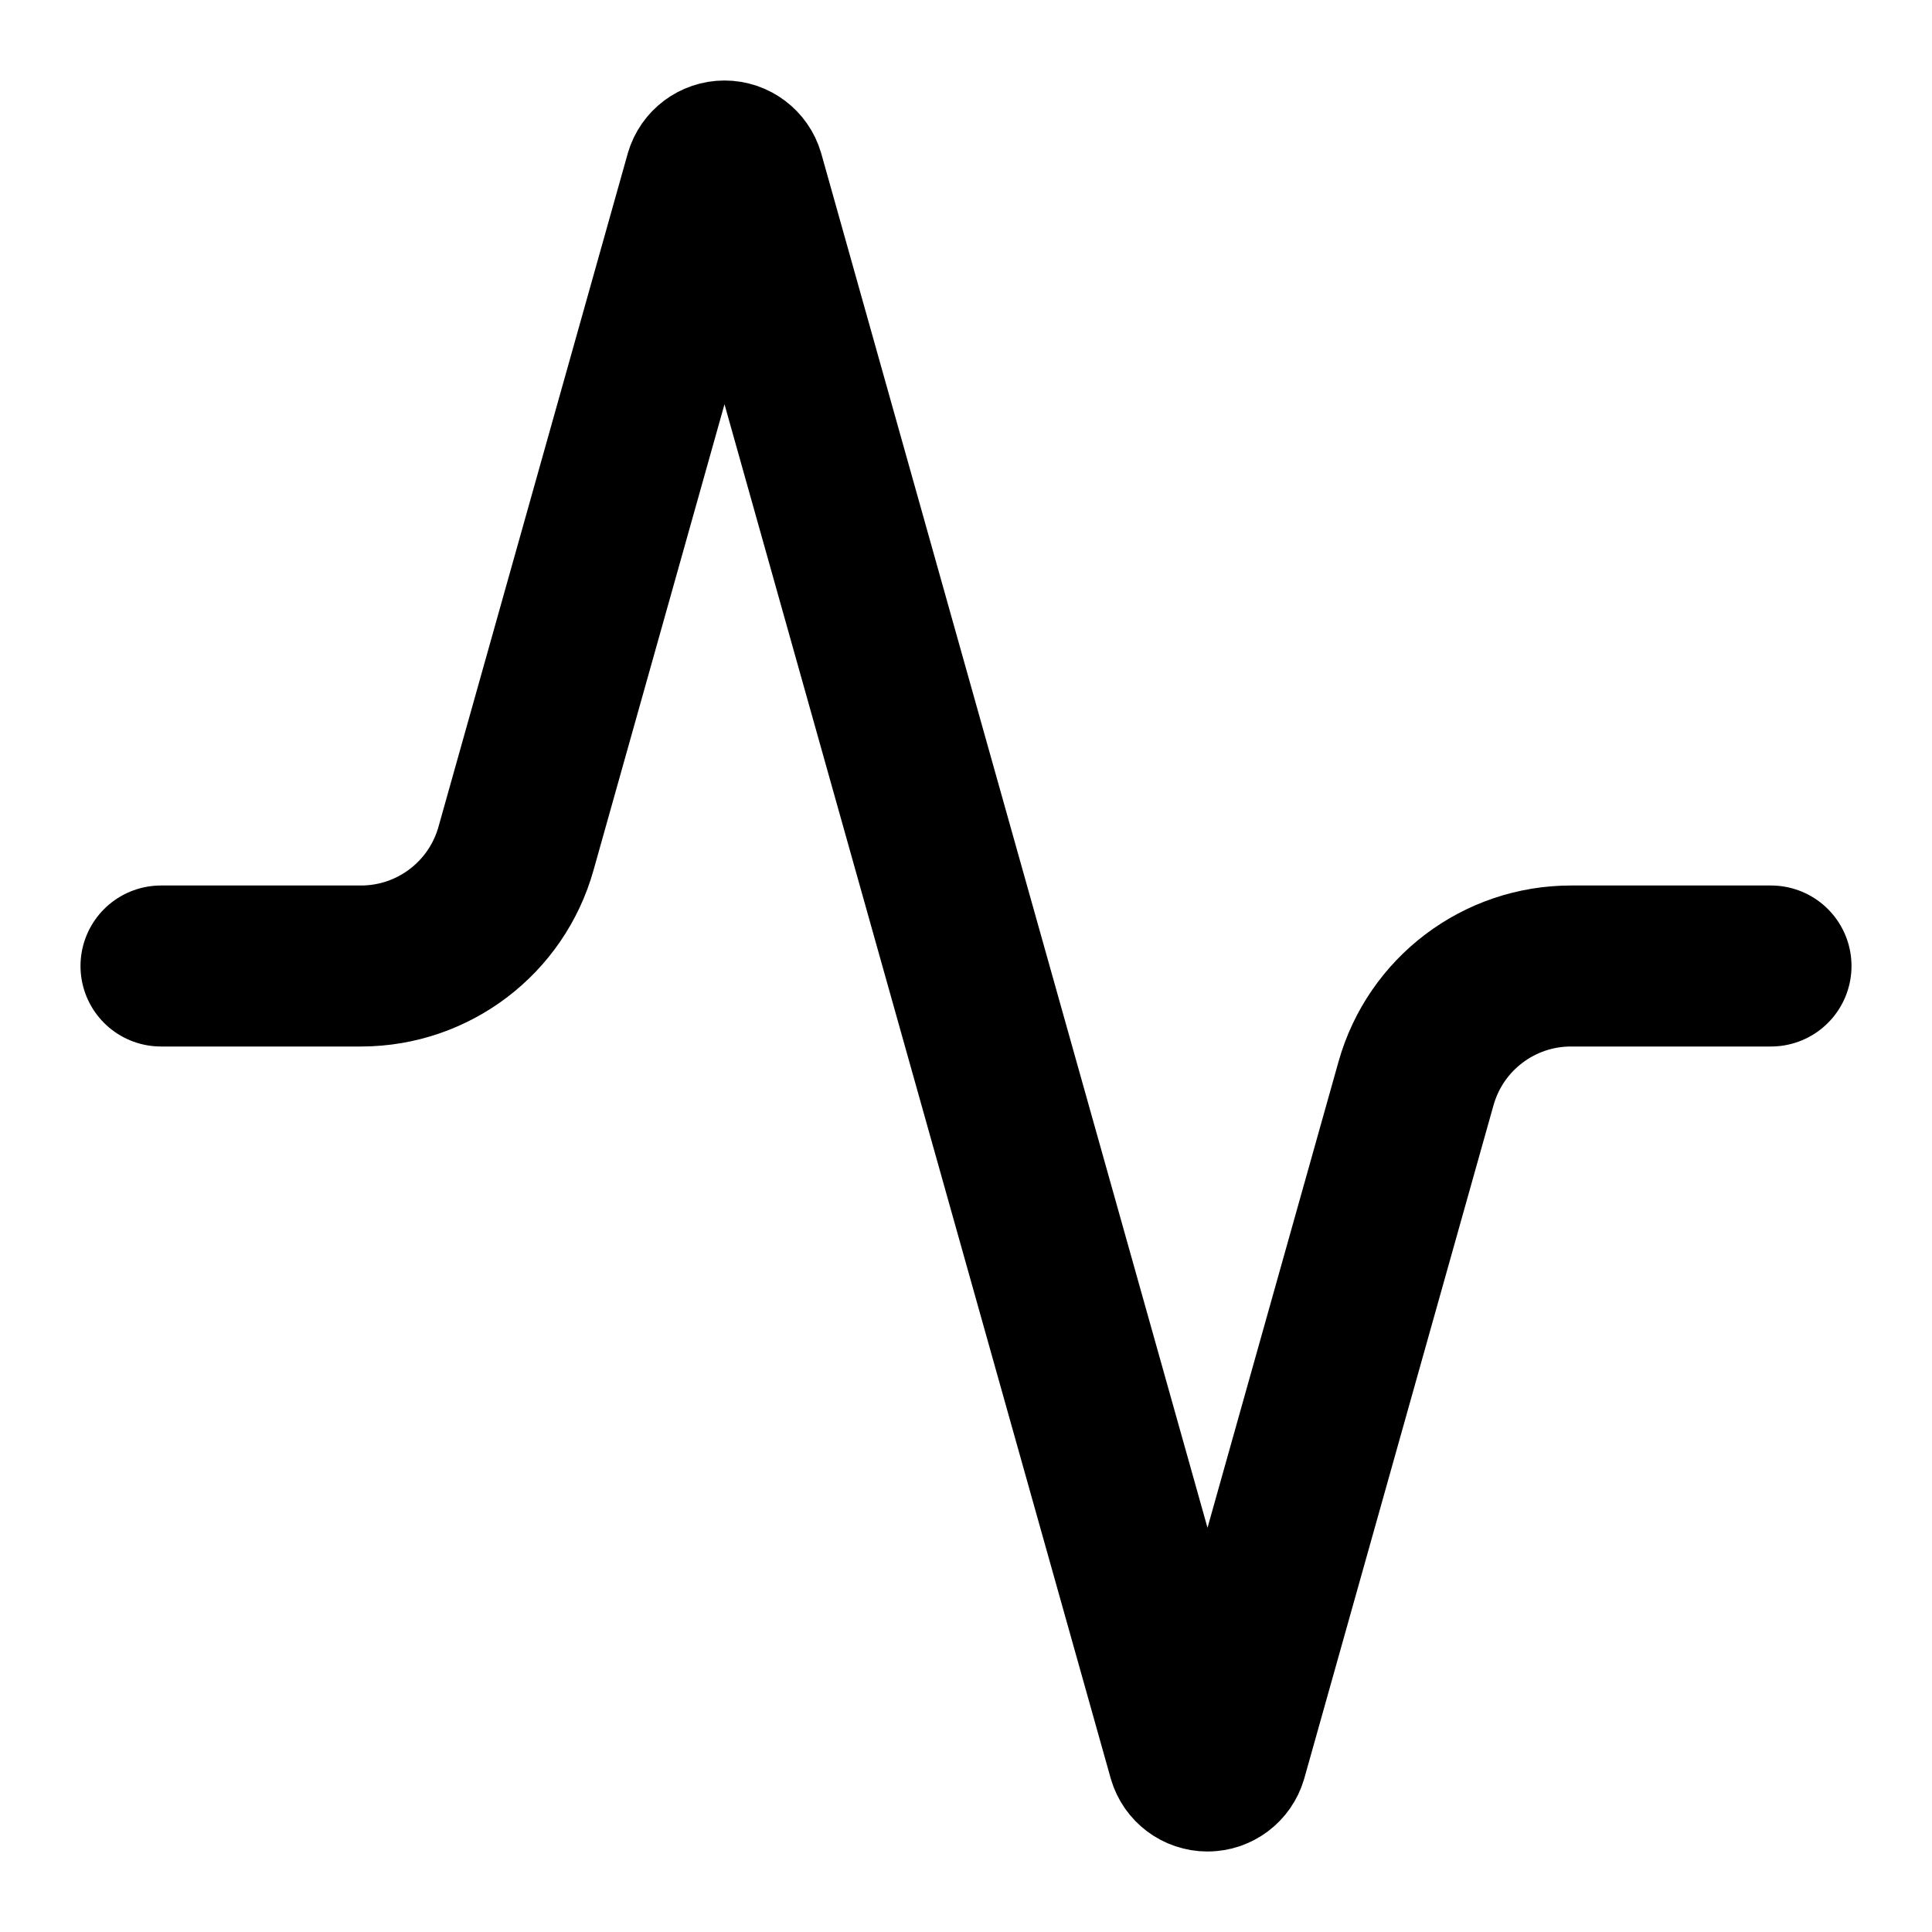
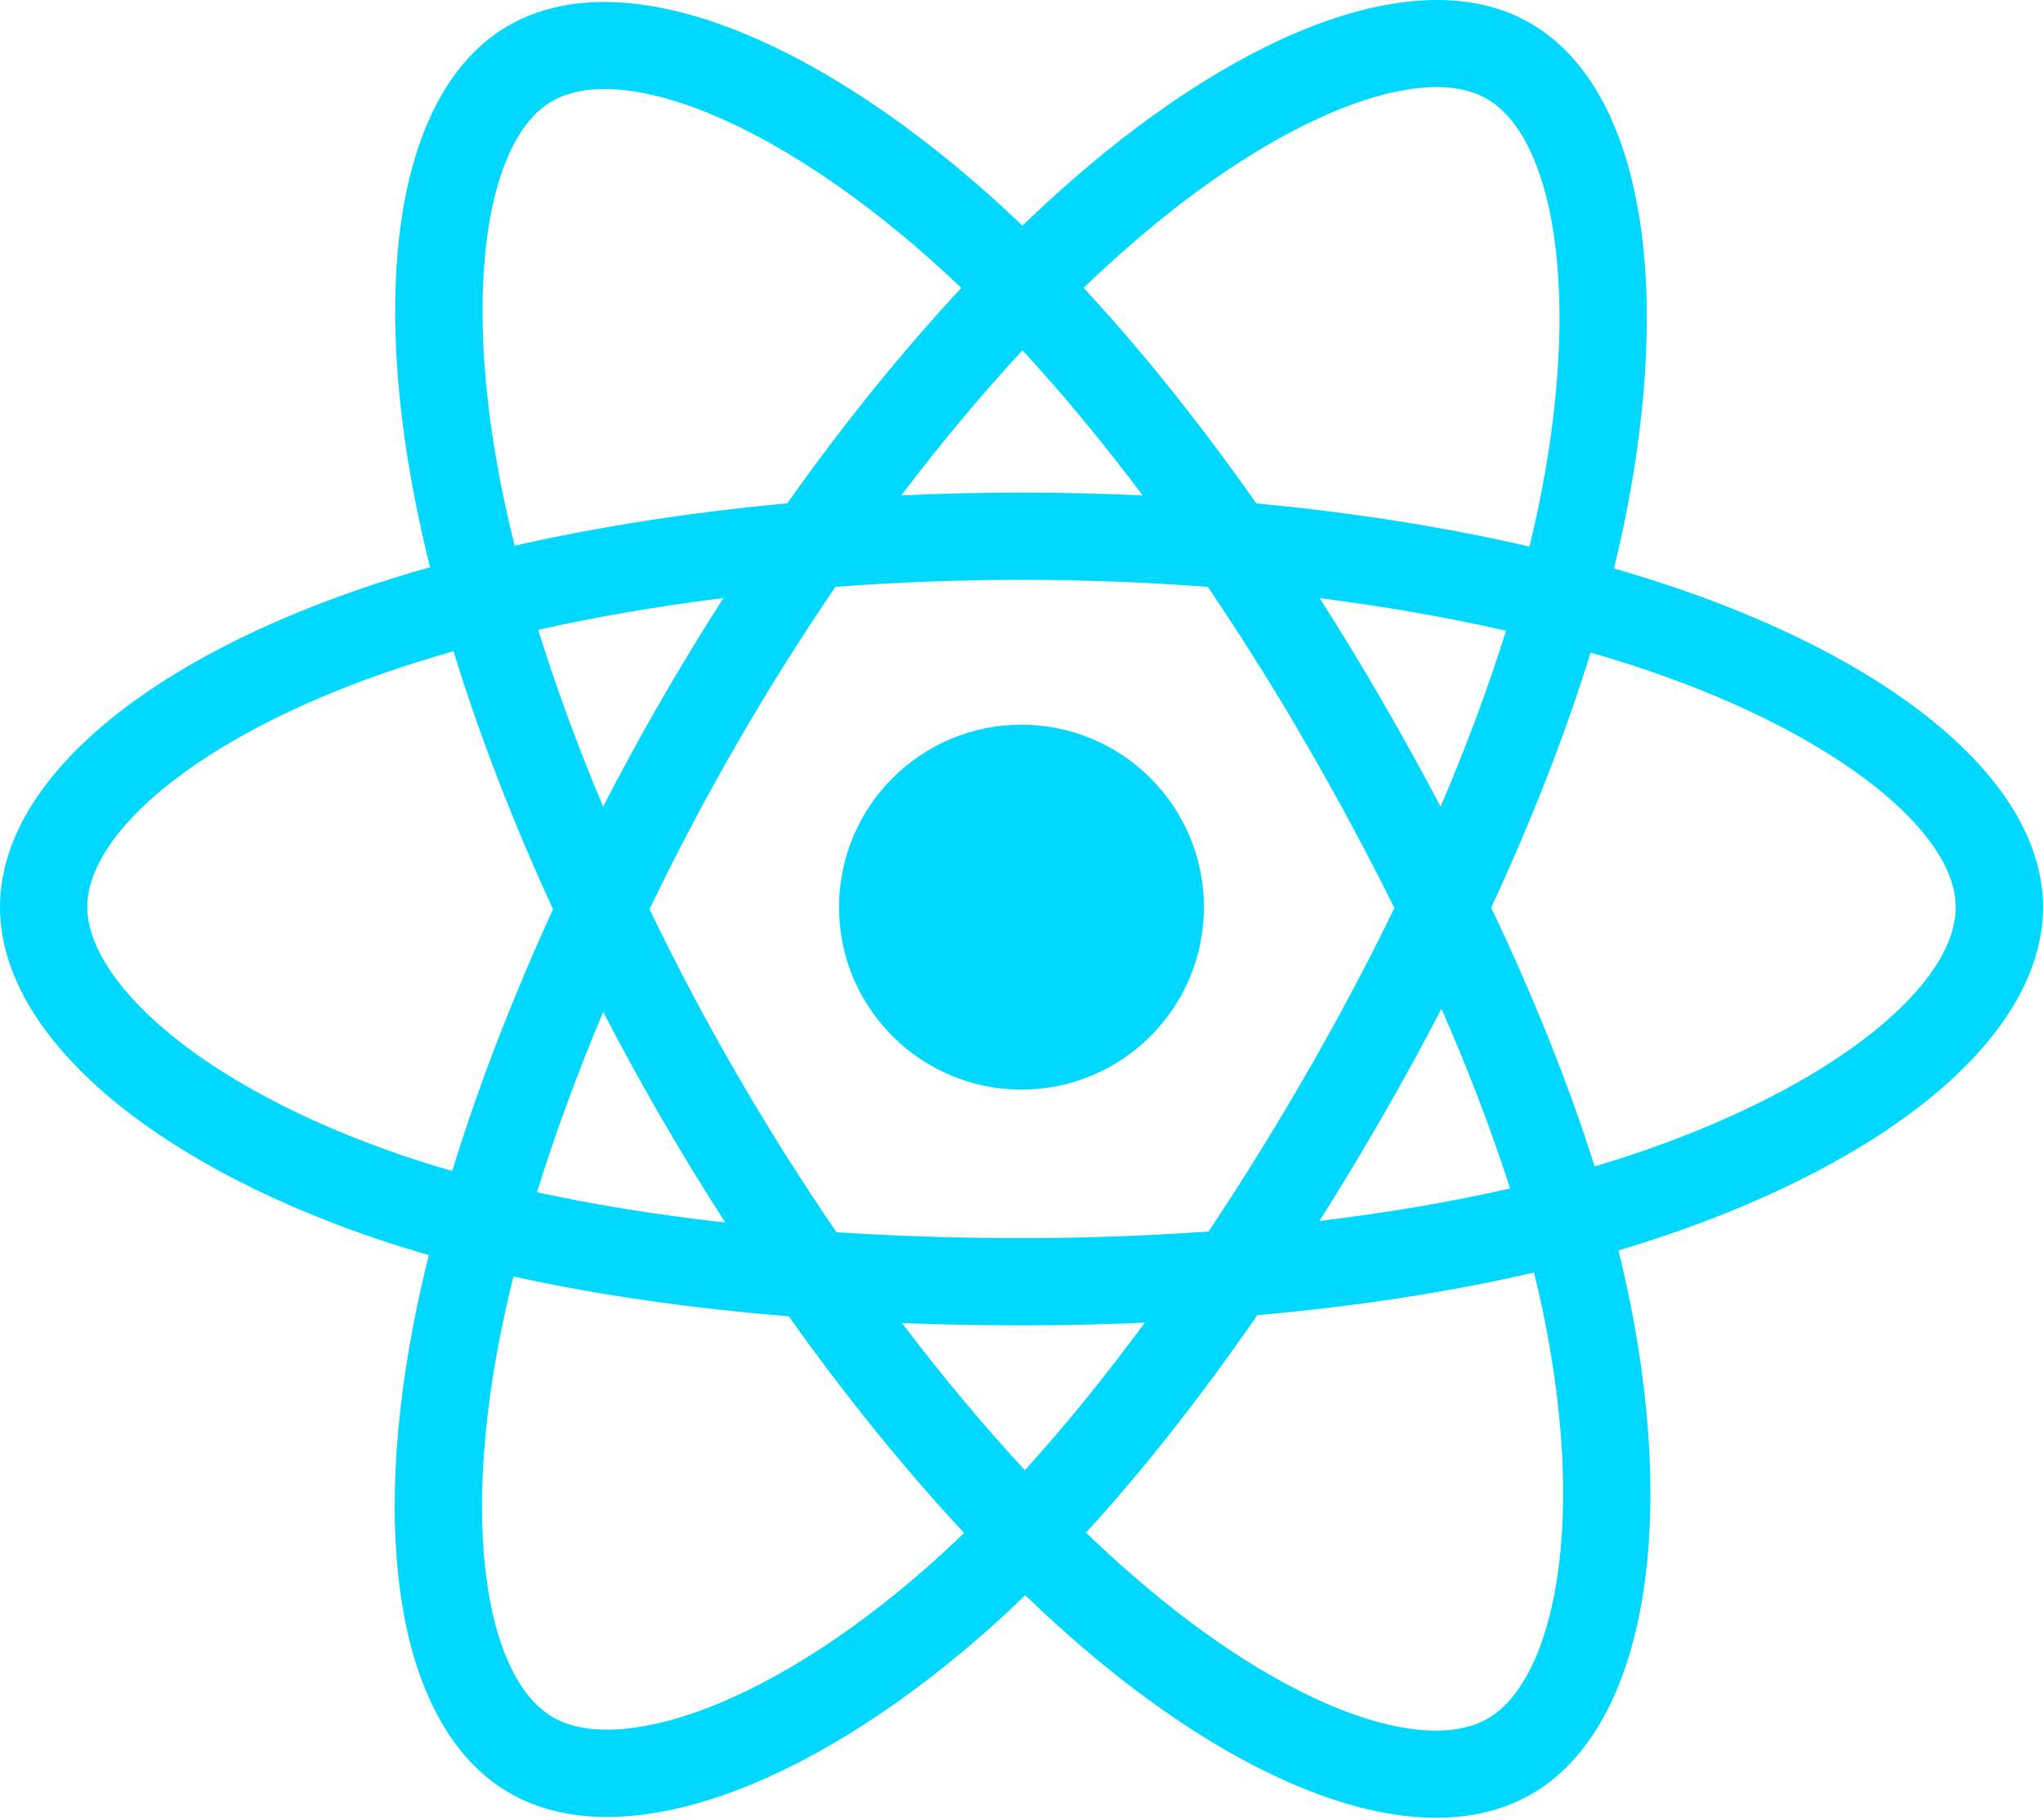
- <svg xmlns="http://www.w3.org/2000/svg" width="24" height="24" viewBox="0 0 24 24" fill="none" stroke="currentColor" stroke-width="2" stroke-linecap="round" stroke-linejoin="round" class="lucide lucide-activity-icon lucide-activity">
-   <path d="M22 12h-2.48a2 2 0 0 0-1.93 1.46l-2.35 8.36a.25.25 0 0 1-.48 0L9.24 2.18a.25.25 0 0 0-.48 0l-2.35 8.36A2 2 0 0 1 4.49 12H2" />
+ <svg xmlns="http://www.w3.org/2000/svg" aria-hidden="true" role="img" class="iconify iconify--logos" width="35.93" height="32" preserveAspectRatio="xMidYMid meet" viewBox="0 0 256 228">
+   <path fill="#00D8FF" d="M210.483 73.824a171.49 171.49 0 0 0-8.24-2.597c.465-1.9.893-3.777 1.273-5.621c6.238-30.281 2.16-54.676-11.769-62.708c-13.355-7.7-35.196.329-57.254 19.526a171.23 171.23 0 0 0-6.375 5.848a155.866 155.866 0 0 0-4.241-3.917C100.759 3.829 77.587-4.822 63.673 3.233C50.33 10.957 46.379 33.89 51.995 62.588a170.974 170.974 0 0 0 1.892 8.48c-3.28.932-6.445 1.924-9.474 2.98C17.309 83.498 0 98.307 0 113.668c0 15.865 18.582 31.778 46.812 41.427a145.52 145.52 0 0 0 6.921 2.165a167.467 167.467 0 0 0-2.01 9.138c-5.354 28.2-1.173 50.591 12.134 58.266c13.744 7.926 36.812-.22 59.273-19.855a145.567 145.567 0 0 0 5.342-4.923a168.064 168.064 0 0 0 6.92 6.314c21.758 18.722 43.246 26.282 56.54 18.586c13.731-7.949 18.194-32.003 12.4-61.268a145.016 145.016 0 0 0-1.535-6.842c1.62-.48 3.21-.974 4.76-1.488c29.348-9.723 48.443-25.443 48.443-41.52c0-15.417-17.868-30.326-45.517-39.844Zm-6.365 70.984c-1.4.463-2.836.91-4.3 1.345c-3.24-10.257-7.612-21.163-12.963-32.432c5.106-11 9.31-21.767 12.459-31.957c2.619.758 5.16 1.557 7.61 2.4c23.69 8.156 38.14 20.213 38.14 29.504c0 9.896-15.606 22.743-40.946 31.14Zm-10.514 20.834c2.562 12.94 2.927 24.64 1.23 33.787c-1.524 8.219-4.59 13.698-8.382 15.893c-8.067 4.67-25.32-1.4-43.927-17.412a156.726 156.726 0 0 1-6.437-5.87c7.214-7.889 14.423-17.06 21.459-27.246c12.376-1.098 24.068-2.894 34.671-5.345a134.17 134.17 0 0 1 1.386 6.193ZM87.276 214.515c-7.882 2.783-14.16 2.863-17.955.675c-8.075-4.657-11.432-22.636-6.853-46.752a156.923 156.923 0 0 1 1.869-8.499c10.486 2.32 22.093 3.988 34.498 4.994c7.084 9.967 14.501 19.128 21.976 27.15a134.668 134.668 0 0 1-4.877 4.492c-9.933 8.682-19.886 14.842-28.658 17.94ZM50.35 144.747c-12.483-4.267-22.792-9.812-29.858-15.863c-6.35-5.437-9.555-10.836-9.555-15.216c0-9.322 13.897-21.212 37.076-29.293c2.813-.98 5.757-1.905 8.812-2.773c3.204 10.42 7.406 21.315 12.477 32.332c-5.137 11.18-9.399 22.249-12.634 32.792a134.718 134.718 0 0 1-6.318-1.979Zm12.378-84.26c-4.811-24.587-1.616-43.134 6.425-47.789c8.564-4.958 27.502 2.111 47.463 19.835a144.318 144.318 0 0 1 3.841 3.545c-7.438 7.987-14.787 17.08-21.808 26.988c-12.04 1.116-23.565 2.908-34.161 5.309a160.342 160.342 0 0 1-1.76-7.887Zm110.427 27.268a347.8 347.8 0 0 0-7.785-12.803c8.168 1.033 15.994 2.404 23.343 4.08c-2.206 7.072-4.956 14.465-8.193 22.045a381.151 381.151 0 0 0-7.365-13.322Zm-45.032-43.861c5.044 5.465 10.096 11.566 15.065 18.186a322.04 322.04 0 0 0-30.257-.006c4.974-6.559 10.069-12.652 15.192-18.18ZM82.802 87.83a323.167 323.167 0 0 0-7.227 13.238c-3.184-7.553-5.909-14.98-8.134-22.152c7.304-1.634 15.093-2.97 23.209-3.984a321.524 321.524 0 0 0-7.848 12.897Zm8.081 65.352c-8.385-.936-16.291-2.203-23.593-3.793c2.26-7.3 5.045-14.885 8.298-22.6a321.187 321.187 0 0 0 7.257 13.246c2.594 4.48 5.28 8.868 8.038 13.147Zm37.542 31.03c-5.184-5.592-10.354-11.779-15.403-18.433c4.902.192 9.899.29 14.978.29c5.218 0 10.376-.117 15.453-.343c-4.985 6.774-10.018 12.97-15.028 18.486Zm52.198-57.817c3.422 7.8 6.306 15.345 8.596 22.52c-7.422 1.694-15.436 3.058-23.88 4.071a382.417 382.417 0 0 0 7.859-13.026a347.403 347.403 0 0 0 7.425-13.565Zm-16.898 8.101a358.557 358.557 0 0 1-12.281 19.815a329.4 329.4 0 0 1-23.444.823c-7.967 0-15.716-.248-23.178-.732a310.202 310.202 0 0 1-12.513-19.846h.001a307.41 307.41 0 0 1-10.923-20.627a310.278 310.278 0 0 1 10.89-20.637l-.001.001a307.318 307.318 0 0 1 12.413-19.761c7.613-.576 15.42-.876 23.31-.876H128c7.926 0 15.743.303 23.354.883a329.357 329.357 0 0 1 12.335 19.695a358.489 358.489 0 0 1 11.036 20.54a329.472 329.472 0 0 1-11 20.722Zm22.56-122.124c8.572 4.944 11.906 24.881 6.52 51.026c-.344 1.668-.73 3.367-1.15 5.09c-10.622-2.452-22.155-4.275-34.23-5.408c-7.034-10.017-14.323-19.124-21.64-27.008a160.789 160.789 0 0 1 5.888-5.4c18.9-16.447 36.564-22.941 44.612-18.3ZM128 90.808c12.625 0 22.86 10.235 22.86 22.86s-10.235 22.86-22.86 22.86s-22.86-10.235-22.86-22.86s10.235-22.86 22.86-22.86Z" />
</svg>
